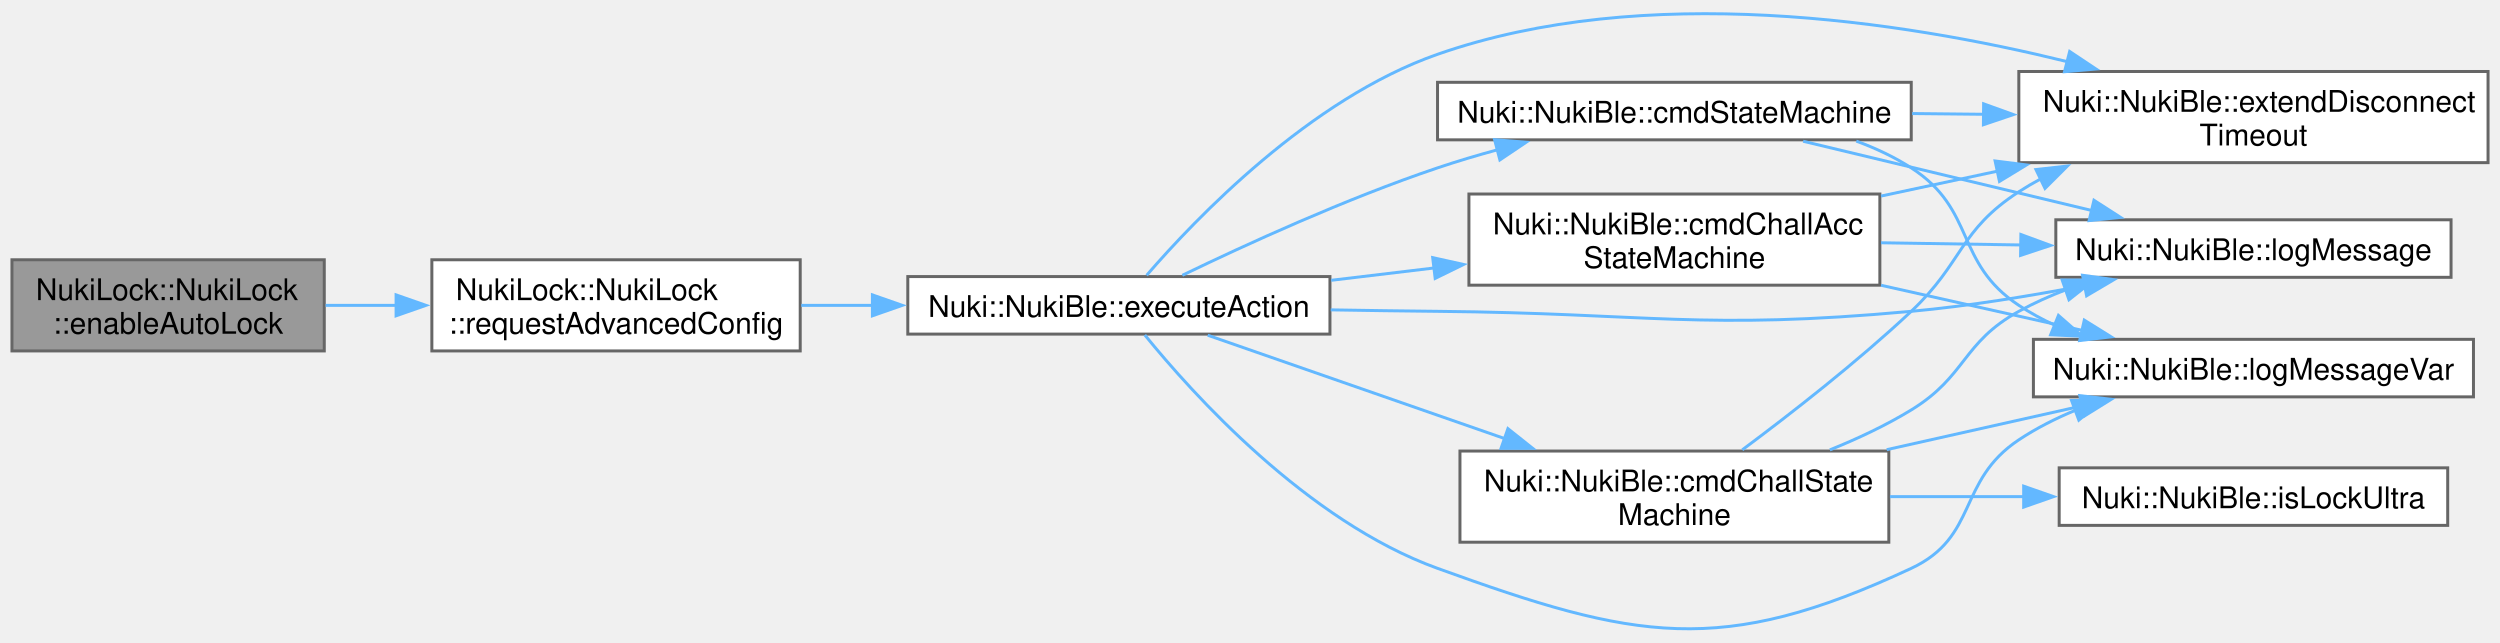
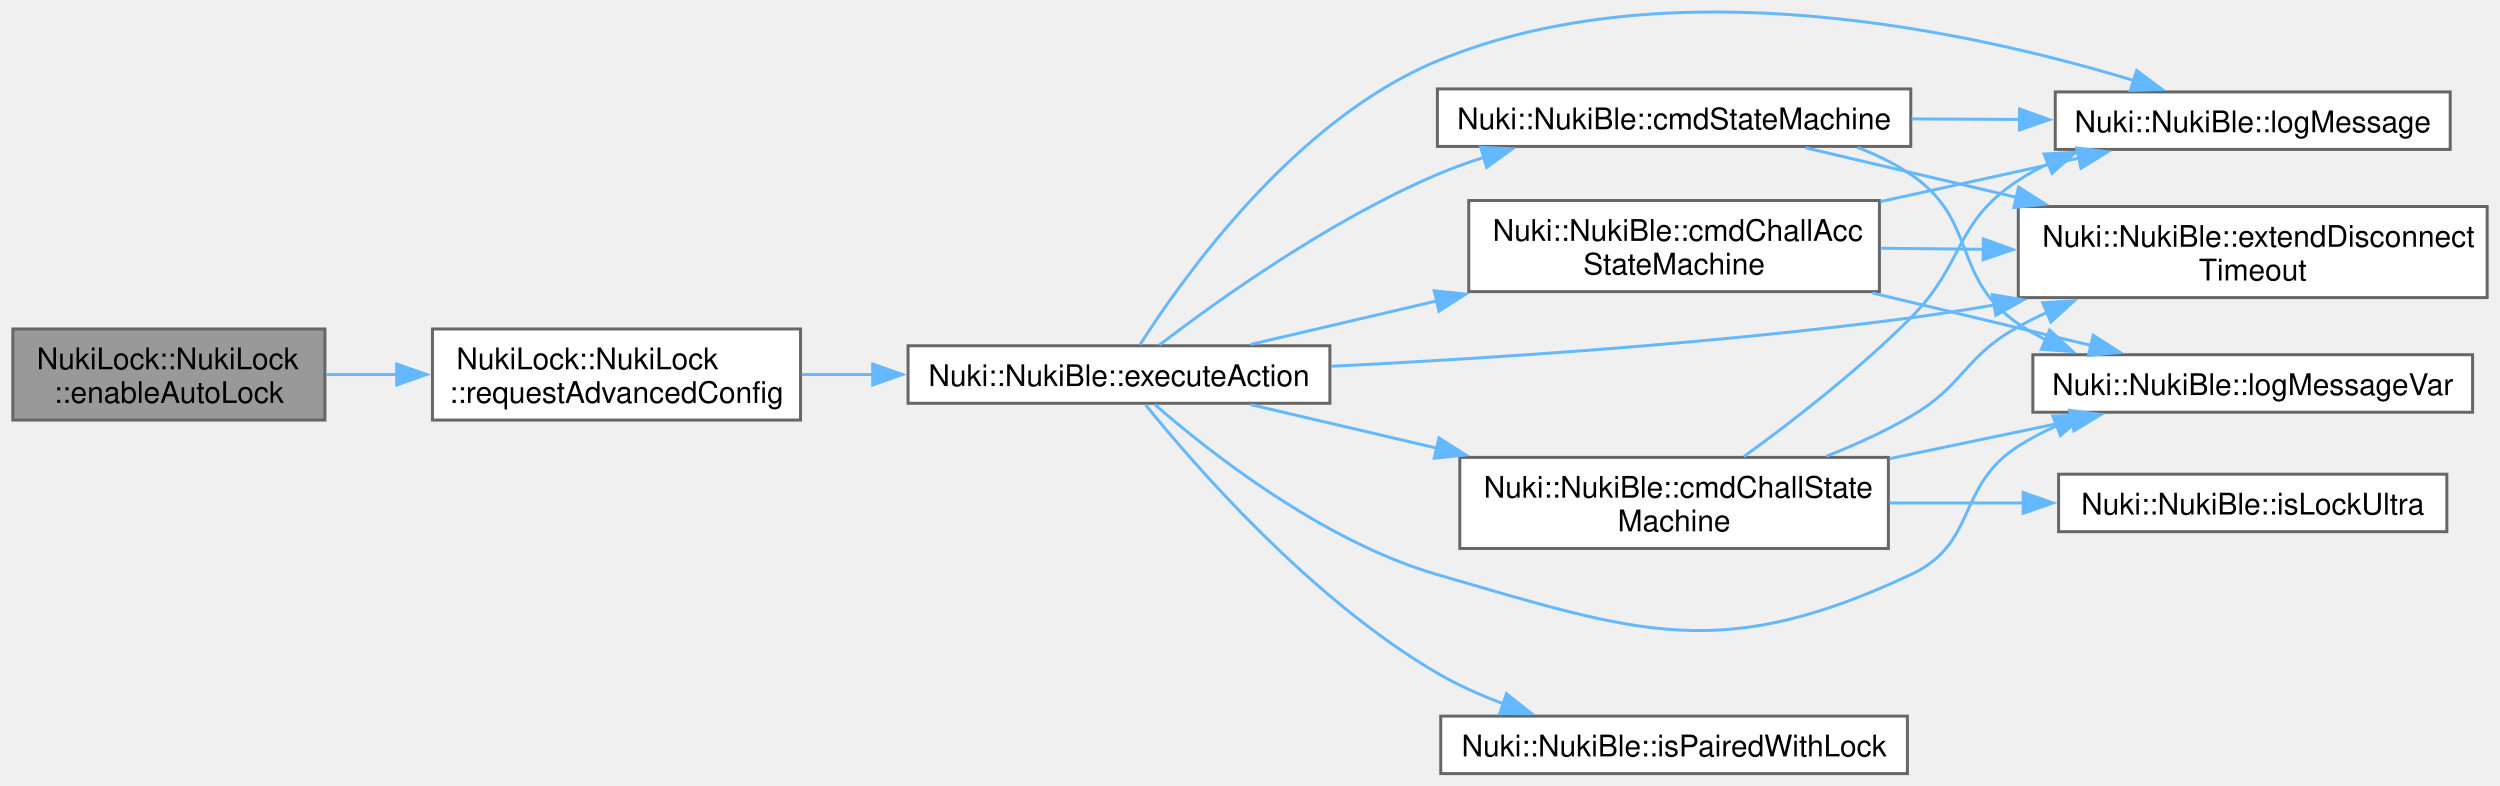
- <svg xmlns="http://www.w3.org/2000/svg" xmlns:xlink="http://www.w3.org/1999/xlink" width="837pt" height="215pt" viewBox="0.00 0.00 836.50 214.53">
-   <g id="graph0" class="graph" transform="scale(1 1) rotate(0) translate(4 210.53)">
+ <svg xmlns="http://www.w3.org/2000/svg" xmlns:xlink="http://www.w3.org/1999/xlink" width="837pt" height="263pt" viewBox="0.00 0.00 836.50 263.03">
+   <g id="graph0" class="graph" transform="scale(1 1) rotate(0) translate(4 259.03)">
    <g id="Node000001" class="node">
      <g id="a_Node000001">
        <a xlink:title="Gets the current advanced config from the lock, updates the enable autolock parameter and sends the n...">
-           <polygon fill="#999999" stroke="#666666" points="104.5,-123.78 0,-123.78 0,-93.28 104.5,-93.28 104.5,-123.78" />
-           <text text-anchor="start" x="8" y="-110.28" font-family="Helvetica,sans-Serif" font-size="10.00">NukiLock::NukiLock</text>
-           <text text-anchor="middle" x="52.25" y="-99.03" font-family="Helvetica,sans-Serif" font-size="10.00">::enableAutoLock</text>
+           <polygon fill="#999999" stroke="#666666" points="104.5,-148.88 0,-148.88 0,-118.38 104.5,-118.38 104.5,-148.88" />
+           <text text-anchor="start" x="8" y="-135.38" font-family="Helvetica,sans-Serif" font-size="10.00">NukiLock::NukiLock</text>
+           <text text-anchor="middle" x="52.25" y="-124.12" font-family="Helvetica,sans-Serif" font-size="10.00">::enableAutoLock</text>
        </a>
      </g>
    </g>
    <g id="Node000002" class="node">
      <g id="a_Node000002">
        <a xlink:href="class_nuki_lock_1_1_nuki_lock.html#aa882f9b3256313bbd45b4269f8c74521" target="_top" xlink:title="Requests advanced config from Lock via BLE.">
-           <polygon fill="white" stroke="#666666" points="263.75,-123.78 140.5,-123.78 140.5,-93.28 263.75,-93.28 263.75,-123.78" />
-           <text text-anchor="start" x="148.5" y="-110.28" font-family="Helvetica,sans-Serif" font-size="10.00">NukiLock::NukiLock</text>
-           <text text-anchor="middle" x="202.12" y="-99.03" font-family="Helvetica,sans-Serif" font-size="10.00">::requestAdvancedConfig</text>
+           <polygon fill="white" stroke="#666666" points="263.75,-148.88 140.5,-148.88 140.5,-118.38 263.75,-118.38 263.75,-148.88" />
+           <text text-anchor="start" x="148.5" y="-135.38" font-family="Helvetica,sans-Serif" font-size="10.00">NukiLock::NukiLock</text>
+           <text text-anchor="middle" x="202.12" y="-124.12" font-family="Helvetica,sans-Serif" font-size="10.00">::requestAdvancedConfig</text>
        </a>
      </g>
    </g>
    <g id="edge1_Node000001_Node000002" class="edge">
      <g id="a_edge1_Node000001_Node000002">
        <a xlink:title=" ">
-           <path fill="none" stroke="#63b8ff" d="M104.97,-108.53C112.67,-108.53 120.72,-108.53 128.75,-108.53" />
-           <polygon fill="#63b8ff" stroke="#63b8ff" points="128.53,-112.03 138.53,-108.53 128.53,-105.03 128.53,-112.03" />
+           <path fill="none" stroke="#63b8ff" d="M104.97,-133.62C112.67,-133.62 120.72,-133.62 128.75,-133.62" />
+           <polygon fill="#63b8ff" stroke="#63b8ff" points="128.53,-137.13 138.53,-133.63 128.53,-130.13 128.53,-137.13" />
        </a>
      </g>
    </g>
    <g id="Node000003" class="node">
      <g id="a_Node000003">
        <a xlink:href="class_nuki_1_1_nuki_ble.html#af1f1e299e8d97e053bba80e92ba285d6" target="_top" xlink:title=" ">
-           <polygon fill="white" stroke="#666666" points="441,-118.16 299.75,-118.16 299.75,-98.91 441,-98.91 441,-118.16" />
-           <text text-anchor="middle" x="370.38" y="-104.66" font-family="Helvetica,sans-Serif" font-size="10.00">Nuki::NukiBle::executeAction</text>
+           <polygon fill="white" stroke="#666666" points="441,-143.25 299.75,-143.25 299.75,-124 441,-124 441,-143.25" />
+           <text text-anchor="middle" x="370.38" y="-129.75" font-family="Helvetica,sans-Serif" font-size="10.00">Nuki::NukiBle::executeAction</text>
        </a>
      </g>
    </g>
    <g id="edge2_Node000002_Node000003" class="edge">
      <g id="a_edge2_Node000002_Node000003">
        <a xlink:title=" ">
-           <path fill="none" stroke="#63b8ff" d="M264.09,-108.53C271.9,-108.53 279.99,-108.53 288.06,-108.53" />
-           <polygon fill="#63b8ff" stroke="#63b8ff" points="287.91,-112.03 297.91,-108.53 287.91,-105.03 287.91,-112.03" />
+           <path fill="none" stroke="#63b8ff" d="M264.09,-133.62C271.9,-133.62 279.99,-133.62 288.06,-133.62" />
+           <polygon fill="#63b8ff" stroke="#63b8ff" points="287.91,-137.13 297.91,-133.63 287.91,-130.13 287.91,-137.13" />
        </a>
      </g>
    </g>
    <g id="Node000004" class="node">
      <g id="a_Node000004">
        <a xlink:href="class_nuki_1_1_nuki_ble.html#ada0f3beebd95d35c122e25dd3f9eb886" target="_top" xlink:title=" ">
-           <polygon fill="white" stroke="#666666" points="625,-145.78 487.5,-145.78 487.5,-115.28 625,-115.28 625,-145.78" />
-           <text text-anchor="start" x="495.5" y="-132.28" font-family="Helvetica,sans-Serif" font-size="10.00">Nuki::NukiBle::cmdChallAcc</text>
-           <text text-anchor="middle" x="556.25" y="-121.03" font-family="Helvetica,sans-Serif" font-size="10.00">StateMachine</text>
+           <polygon fill="white" stroke="#666666" points="625,-191.88 487.5,-191.88 487.5,-161.38 625,-161.38 625,-191.88" />
+           <text text-anchor="start" x="495.5" y="-178.38" font-family="Helvetica,sans-Serif" font-size="10.00">Nuki::NukiBle::cmdChallAcc</text>
+           <text text-anchor="middle" x="556.25" y="-167.12" font-family="Helvetica,sans-Serif" font-size="10.00">StateMachine</text>
        </a>
      </g>
    </g>
    <g id="edge3_Node000003_Node000004" class="edge">
      <g id="a_edge3_Node000003_Node000004">
        <a xlink:title=" ">
-           <path fill="none" stroke="#63b8ff" d="M441.41,-116.91C452.68,-118.26 464.41,-119.66 475.88,-121.04" />
-           <polygon fill="#63b8ff" stroke="#63b8ff" points="475.38,-124.5 485.72,-122.21 476.21,-117.55 475.38,-124.5" />
+           <path fill="none" stroke="#63b8ff" d="M414.49,-143.71C433.11,-148.06 455.49,-153.3 476.88,-158.3" />
+           <polygon fill="#63b8ff" stroke="#63b8ff" points="475.93,-161.67 486.47,-160.54 477.53,-154.85 475.93,-161.67" />
        </a>
      </g>
    </g>
    <g id="Node000005" class="node">
      <g id="a_Node000005">
        <a xlink:href="class_nuki_1_1_nuki_ble.html#a6e8fca90c04249660dce6cb993eb4495" target="_top" xlink:title=" ">
-           <polygon fill="white" stroke="#666666" points="828.5,-186.78 671.5,-186.78 671.5,-156.28 828.5,-156.28 828.5,-186.78" />
-           <text text-anchor="start" x="679.5" y="-173.28" font-family="Helvetica,sans-Serif" font-size="10.00">Nuki::NukiBle::extendDisconnect</text>
-           <text text-anchor="middle" x="750" y="-162.03" font-family="Helvetica,sans-Serif" font-size="10.00">Timeout</text>
+           <polygon fill="white" stroke="#666666" points="828.5,-189.88 671.5,-189.88 671.5,-159.38 828.5,-159.38 828.5,-189.88" />
+           <text text-anchor="start" x="679.5" y="-176.38" font-family="Helvetica,sans-Serif" font-size="10.00">Nuki::NukiBle::extendDisconnect</text>
+           <text text-anchor="middle" x="750" y="-165.12" font-family="Helvetica,sans-Serif" font-size="10.00">Timeout</text>
        </a>
      </g>
    </g>
    <g id="edge16_Node000003_Node000005" class="edge">
      <g id="a_edge16_Node000003_Node000005">
        <a xlink:title=" ">
-           <path fill="none" stroke="#63b8ff" d="M379.66,-118.58C395.95,-137.45 434.31,-177.63 477,-192.53 546.38,-216.76 631.57,-203.9 687.93,-190.02" />
-           <polygon fill="#63b8ff" stroke="#63b8ff" points="688.51,-193.48 697.33,-187.61 686.78,-186.7 688.51,-193.48" />
+           <path fill="none" stroke="#63b8ff" d="M441.4,-136.38C494.77,-139.03 569.98,-143.95 635.5,-152.62 644.65,-153.84 654.18,-155.32 663.65,-156.95" />
+           <polygon fill="#63b8ff" stroke="#63b8ff" points="662.78,-160.35 673.23,-158.64 664,-153.45 662.78,-160.35" />
        </a>
      </g>
    </g>
    <g id="Node000006" class="node">
      <g id="a_Node000006">
        <a xlink:href="class_nuki_1_1_nuki_ble.html#ac7ce691d9c3e586474655d1663eb2e20" target="_top" xlink:title=" ">
-           <polygon fill="white" stroke="#666666" points="816.12,-137.16 683.88,-137.16 683.88,-117.91 816.12,-117.91 816.12,-137.16" />
-           <text text-anchor="middle" x="750" y="-123.66" font-family="Helvetica,sans-Serif" font-size="10.00">Nuki::NukiBle::logMessage</text>
-         </a>
-       </g>
-     </g>
-     <g id="edge17_Node000003_Node000006" class="edge">
-       <g id="a_edge17_Node000003_Node000006">
-         <a xlink:title=" ">
-           <path fill="none" stroke="#63b8ff" d="M441.26,-107.02C453.18,-106.82 465.45,-106.64 477,-106.53 547.44,-105.87 565.35,-100.1 635.5,-106.53 654.59,-108.28 675.26,-111.66 693.66,-115.2" />
-           <polygon fill="#63b8ff" stroke="#63b8ff" points="692.82,-118.6 703.31,-117.12 694.18,-111.73 692.82,-118.6" />
+           <polygon fill="white" stroke="#666666" points="816.12,-228.25 683.88,-228.25 683.88,-209 816.12,-209 816.12,-228.25" />
+           <text text-anchor="middle" x="750" y="-214.75" font-family="Helvetica,sans-Serif" font-size="10.00">Nuki::NukiBle::logMessage</text>
+         </a>
+       </g>
+     </g>
+     <g id="edge18_Node000003_Node000006" class="edge">
+       <g id="a_edge18_Node000003_Node000006">
+         <a xlink:title=" ">
+           <path fill="none" stroke="#63b8ff" d="M377.46,-143.67C391.62,-165.91 429.19,-218.91 477,-238.62 554.85,-270.74 655.81,-248.58 710.2,-232.06" />
+           <polygon fill="#63b8ff" stroke="#63b8ff" points="711.14,-235.43 719.63,-229.09 709.04,-228.75 711.14,-235.43" />
        </a>
      </g>
    </g>
    <g id="Node000007" class="node">
      <g id="a_Node000007">
        <a xlink:href="class_nuki_1_1_nuki_ble.html#af3650133f46aeca48a5f01b95d23ab71" target="_top" xlink:title=" ">
-           <polygon fill="white" stroke="#666666" points="823.62,-97.16 676.38,-97.16 676.38,-77.91 823.62,-77.91 823.62,-97.16" />
-           <text text-anchor="middle" x="750" y="-83.66" font-family="Helvetica,sans-Serif" font-size="10.00">Nuki::NukiBle::logMessageVar</text>
-         </a>
-       </g>
-     </g>
-     <g id="edge18_Node000003_Node000007" class="edge">
-       <g id="a_edge18_Node000003_Node000007">
-         <a xlink:title=" ">
-           <path fill="none" stroke="#63b8ff" d="M379.05,-98.62C394.86,-79.14 433.24,-36.37 477,-20.53 543.24,3.44 571.67,9.27 635.5,-20.53 658.08,-31.08 650.75,-49.73 671.5,-63.53 677.35,-67.42 683.86,-70.71 690.55,-73.48" />
-           <polygon fill="#63b8ff" stroke="#63b8ff" points="689.14,-76.69 699.74,-76.89 691.58,-70.13 689.14,-76.69" />
+           <polygon fill="white" stroke="#666666" points="823.62,-140.25 676.38,-140.25 676.38,-121 823.62,-121 823.62,-140.25" />
+           <text text-anchor="middle" x="750" y="-126.75" font-family="Helvetica,sans-Serif" font-size="10.00">Nuki::NukiBle::logMessageVar</text>
+         </a>
+       </g>
+     </g>
+     <g id="edge19_Node000003_Node000007" class="edge">
+       <g id="a_edge19_Node000003_Node000007">
+         <a xlink:title=" ">
+           <path fill="none" stroke="#63b8ff" d="M382.34,-123.61C400.44,-107.83 438.42,-77.83 477,-66.62 544.65,-46.98 571.67,-36.82 635.5,-66.62 658.08,-77.17 650.51,-96.19 671.5,-109.62 675.53,-112.2 679.87,-114.47 684.37,-116.46" />
+           <polygon fill="#63b8ff" stroke="#63b8ff" points="683.07,-119.71 693.66,-120.06 685.61,-113.18 683.07,-119.71" />
        </a>
      </g>
    </g>
    <g id="Node000008" class="node">
      <g id="a_Node000008">
        <a xlink:href="class_nuki_1_1_nuki_ble.html#a59169a9f492793762e3c6ba39b611b07" target="_top" xlink:title=" ">
-           <polygon fill="white" stroke="#666666" points="628,-59.78 484.5,-59.78 484.5,-29.28 628,-29.28 628,-59.78" />
-           <text text-anchor="start" x="492.5" y="-46.28" font-family="Helvetica,sans-Serif" font-size="10.00">Nuki::NukiBle::cmdChallState</text>
-           <text text-anchor="middle" x="556.25" y="-35.03" font-family="Helvetica,sans-Serif" font-size="10.00">Machine</text>
+           <polygon fill="white" stroke="#666666" points="628,-105.88 484.5,-105.88 484.5,-75.38 628,-75.38 628,-105.88" />
+           <text text-anchor="start" x="492.5" y="-92.38" font-family="Helvetica,sans-Serif" font-size="10.00">Nuki::NukiBle::cmdChallState</text>
+           <text text-anchor="middle" x="556.25" y="-81.12" font-family="Helvetica,sans-Serif" font-size="10.00">Machine</text>
        </a>
      </g>
    </g>
    <g id="edge7_Node000003_Node000008" class="edge">
      <g id="a_edge7_Node000003_Node000008">
        <a xlink:title=" ">
-           <path fill="none" stroke="#63b8ff" d="M400.11,-98.53C426.6,-89.31 466.68,-75.36 499.46,-63.95" />
-           <polygon fill="#63b8ff" stroke="#63b8ff" points="500.55,-67.28 508.84,-60.69 498.24,-60.67 500.55,-67.28" />
+           <path fill="none" stroke="#63b8ff" d="M414.49,-123.54C433.11,-119.19 455.49,-113.95 476.88,-108.95" />
+           <polygon fill="#63b8ff" stroke="#63b8ff" points="477.53,-112.4 486.47,-106.71 475.93,-105.58 477.53,-112.4" />
        </a>
      </g>
    </g>
    <g id="Node000010" class="node">
      <g id="a_Node000010">
        <a xlink:href="class_nuki_1_1_nuki_ble.html#ad135bb1455665decfddff67772c1d411" target="_top" xlink:title=" ">
-           <polygon fill="white" stroke="#666666" points="635.5,-183.16 477,-183.16 477,-163.91 635.5,-163.91 635.5,-183.16" />
-           <text text-anchor="middle" x="556.25" y="-169.66" font-family="Helvetica,sans-Serif" font-size="10.00">Nuki::NukiBle::cmdStateMachine</text>
+           <polygon fill="white" stroke="#666666" points="635.5,-229.25 477,-229.25 477,-210 635.5,-210 635.5,-229.25" />
+           <text text-anchor="middle" x="556.25" y="-215.75" font-family="Helvetica,sans-Serif" font-size="10.00">Nuki::NukiBle::cmdStateMachine</text>
        </a>
      </g>
    </g>
    <g id="edge12_Node000003_Node000010" class="edge">
      <g id="a_edge12_Node000003_Node000010">
        <a xlink:title=" ">
-           <path fill="none" stroke="#63b8ff" d="M391.61,-118.59C412.57,-128.72 446.48,-144.27 477,-154.53 483.52,-156.73 490.43,-158.78 497.33,-160.66" />
-           <polygon fill="#63b8ff" stroke="#63b8ff" points="496.09,-163.96 506.65,-163.1 497.86,-157.19 496.09,-163.96" />
+           <path fill="none" stroke="#63b8ff" d="M383.95,-143.55C403,-158.13 440.82,-185.26 477,-200.62 481.97,-202.73 487.21,-204.64 492.54,-206.35" />
+           <polygon fill="#63b8ff" stroke="#63b8ff" points="491.51,-209.7 502.09,-209.18 493.49,-202.99 491.51,-209.7" />
+         </a>
+       </g>
+     </g>
+     <g id="Node000011" class="node">
+       <g id="a_Node000011">
+         <a xlink:href="class_nuki_1_1_nuki_ble.html#a050f54fbfcea03dc5238e8c66a7e89ca" target="_top" xlink:title="Returns pairing state (if credentials are stored or not)">
+           <polygon fill="white" stroke="#666666" points="634.38,-19.25 478.12,-19.25 478.12,0 634.38,0 634.38,-19.25" />
+           <text text-anchor="middle" x="556.25" y="-5.75" font-family="Helvetica,sans-Serif" font-size="10.00">Nuki::NukiBle::isPairedWithLock</text>
+         </a>
+       </g>
+     </g>
+     <g id="edge17_Node000003_Node000011" class="edge">
+       <g id="a_edge17_Node000003_Node000011">
+         <a xlink:title=" ">
+           <path fill="none" stroke="#63b8ff" d="M379.26,-123.52C395.44,-103.47 434.46,-58.43 477,-33.62 483.84,-29.64 491.41,-26.25 499.07,-23.38" />
+           <polygon fill="#63b8ff" stroke="#63b8ff" points="500.13,-26.72 508.46,-20.17 497.87,-20.1 500.13,-26.72" />
        </a>
      </g>
    </g>
    <g id="edge4_Node000004_Node000005" class="edge">
      <g id="a_edge4_Node000004_Node000005">
        <a xlink:title=" ">
-           <path fill="none" stroke="#63b8ff" d="M625.39,-145.1C638.09,-147.82 651.5,-150.69 664.62,-153.49" />
-           <polygon fill="#63b8ff" stroke="#63b8ff" points="663.56,-156.84 674.07,-155.51 665.02,-150 663.56,-156.84" />
+           <path fill="none" stroke="#63b8ff" d="M625.39,-175.91C636.54,-175.8 648.22,-175.68 659.78,-175.56" />
+           <polygon fill="#63b8ff" stroke="#63b8ff" points="659.8,-179.06 669.76,-175.45 659.72,-172.06 659.8,-179.06" />
        </a>
      </g>
    </g>
    <g id="edge5_Node000004_Node000006" class="edge">
      <g id="a_edge5_Node000004_Node000006">
        <a xlink:title=" ">
-           <path fill="none" stroke="#63b8ff" d="M625.39,-129.47C640.64,-129.23 656.91,-128.97 672.47,-128.73" />
-           <polygon fill="#63b8ff" stroke="#63b8ff" points="672.19,-132.24 682.13,-128.58 672.08,-125.24 672.19,-132.24" />
+           <path fill="none" stroke="#63b8ff" d="M625.39,-191.55C647.2,-196.33 671.1,-201.56 692.03,-206.15" />
+           <polygon fill="#63b8ff" stroke="#63b8ff" points="691,-209.5 701.51,-208.22 692.49,-202.67 691,-209.5" />
        </a>
      </g>
    </g>
    <g id="edge6_Node000004_Node000007" class="edge">
      <g id="a_edge6_Node000004_Node000007">
        <a xlink:title=" ">
-           <path fill="none" stroke="#63b8ff" d="M625.39,-115.25C647.48,-110.3 671.7,-104.87 692.82,-100.13" />
-           <polygon fill="#63b8ff" stroke="#63b8ff" points="693.4,-103.59 702.39,-97.99 691.86,-96.76 693.4,-103.59" />
+           <path fill="none" stroke="#63b8ff" d="M622.7,-160.92C646.56,-155.2 673.21,-148.81 695.86,-143.37" />
+           <polygon fill="#63b8ff" stroke="#63b8ff" points="696.59,-146.8 705.5,-141.06 694.96,-139.99 696.59,-146.8" />
        </a>
      </g>
    </g>
    <g id="edge8_Node000008_Node000005" class="edge">
      <g id="a_edge8_Node000008_Node000005">
        <a xlink:title=" ">
-           <path fill="none" stroke="#63b8ff" d="M578.97,-60.19C595.13,-72.21 617.43,-89.57 635.5,-106.53 652.93,-122.91 651.43,-133.53 671.5,-146.53 673.89,-148.08 676.38,-149.54 678.94,-150.91" />
-           <polygon fill="#63b8ff" stroke="#63b8ff" points="677.23,-153.97 687.76,-155.15 680.26,-147.66 677.23,-153.97" />
+           <path fill="none" stroke="#63b8ff" d="M607.25,-106.26C616.9,-110.07 626.72,-114.54 635.5,-119.62 653.52,-130.06 653.26,-139.58 671.5,-149.62 674.66,-151.36 677.96,-153 681.33,-154.55" />
+           <polygon fill="#63b8ff" stroke="#63b8ff" points="679.68,-157.65 690.26,-158.31 682.4,-151.2 679.68,-157.65" />
        </a>
      </g>
    </g>
    <g id="edge10_Node000008_Node000006" class="edge">
      <g id="a_edge10_Node000008_Node000006">
        <a xlink:title=" ">
-           <path fill="none" stroke="#63b8ff" d="M608.27,-60.17C617.63,-63.94 627.09,-68.4 635.5,-73.53 654.02,-84.85 652.49,-96.06 671.5,-106.53 676.49,-109.28 681.85,-111.68 687.35,-113.78" />
-           <polygon fill="#63b8ff" stroke="#63b8ff" points="686,-117.02 696.59,-116.97 688.28,-110.4 686,-117.02" />
+           <path fill="none" stroke="#63b8ff" d="M579.66,-106.17C595.97,-118 618.15,-135.17 635.5,-152.62 653.8,-171.04 649.78,-184.41 671.5,-198.62 674.74,-200.74 678.19,-202.64 681.76,-204.33" />
+           <polygon fill="#63b8ff" stroke="#63b8ff" points="680.14,-207.45 690.72,-208.02 682.8,-200.98 680.14,-207.45" />
        </a>
      </g>
    </g>
    <g id="edge11_Node000008_Node000007" class="edge">
      <g id="a_edge11_Node000008_Node000007">
        <a xlink:title=" ">
-           <path fill="none" stroke="#63b8ff" d="M627.29,-60.24C648.86,-65.08 672.32,-70.34 692.84,-74.94" />
-           <polygon fill="#63b8ff" stroke="#63b8ff" points="691.9,-78.32 702.42,-77.09 693.43,-71.49 691.9,-78.32" />
+           <path fill="none" stroke="#63b8ff" d="M628.38,-105.46C648.51,-109.66 670.21,-114.19 689.58,-118.23" />
+           <polygon fill="#63b8ff" stroke="#63b8ff" points="688.7,-121.62 699.2,-120.24 690.13,-114.77 688.7,-121.62" />
        </a>
      </g>
    </g>
    <g id="Node000009" class="node">
      <g id="a_Node000009">
        <a xlink:href="class_nuki_1_1_nuki_ble.html#a25207bb564a4b54b8dd8c872177b53a7" target="_top" xlink:title="Returns if BLE is pairing/paired/connected with a Smart Lock Ultra.">
-           <polygon fill="white" stroke="#666666" points="815,-54.16 685,-54.16 685,-34.91 815,-34.91 815,-54.16" />
-           <text text-anchor="middle" x="750" y="-40.66" font-family="Helvetica,sans-Serif" font-size="10.00">Nuki::NukiBle::isLockUltra</text>
+           <polygon fill="white" stroke="#666666" points="815,-100.25 685,-100.25 685,-81 815,-81 815,-100.25" />
+           <text text-anchor="middle" x="750" y="-86.75" font-family="Helvetica,sans-Serif" font-size="10.00">Nuki::NukiBle::isLockUltra</text>
        </a>
      </g>
    </g>
    <g id="edge9_Node000008_Node000009" class="edge">
      <g id="a_edge9_Node000008_Node000009">
        <a xlink:title=" ">
-           <path fill="none" stroke="#63b8ff" d="M628.38,-44.53C643.07,-44.53 658.6,-44.53 673.44,-44.53" />
-           <polygon fill="#63b8ff" stroke="#63b8ff" points="673.12,-48.03 683.12,-44.53 673.12,-41.03 673.12,-48.03" />
+           <path fill="none" stroke="#63b8ff" d="M628.38,-90.62C643.07,-90.62 658.6,-90.62 673.44,-90.62" />
+           <polygon fill="#63b8ff" stroke="#63b8ff" points="673.12,-94.13 683.12,-90.63 673.12,-87.13 673.12,-94.13" />
        </a>
      </g>
    </g>
    <g id="edge13_Node000010_Node000005" class="edge">
      <g id="a_edge13_Node000010_Node000005">
        <a xlink:title=" ">
-           <path fill="none" stroke="#63b8ff" d="M635.8,-172.71C643.74,-172.63 651.85,-172.55 659.89,-172.46" />
-           <polygon fill="#63b8ff" stroke="#63b8ff" points="659.72,-175.96 669.68,-172.36 659.65,-168.97 659.72,-175.96" />
+           <path fill="none" stroke="#63b8ff" d="M600.28,-209.53C621.16,-204.63 646.89,-198.59 671.05,-192.92" />
+           <polygon fill="#63b8ff" stroke="#63b8ff" points="671.61,-196.38 680.54,-190.69 670.01,-189.57 671.61,-196.38" />
        </a>
      </g>
    </g>
    <g id="edge14_Node000010_Node000006" class="edge">
      <g id="a_edge14_Node000010_Node000006">
        <a xlink:title=" ">
-           <path fill="none" stroke="#63b8ff" d="M599.33,-163.44C627.8,-156.61 665.64,-147.53 696.14,-140.21" />
-           <polygon fill="#63b8ff" stroke="#63b8ff" points="696.64,-143.69 705.55,-137.96 695.01,-136.89 696.64,-143.69" />
+           <path fill="none" stroke="#63b8ff" d="M635.8,-219.22C647.79,-219.15 660.15,-219.09 672.11,-219.03" />
+           <polygon fill="#63b8ff" stroke="#63b8ff" points="671.93,-222.53 681.91,-218.97 671.89,-215.53 671.93,-222.53" />
        </a>
      </g>
    </g>
    <g id="edge15_Node000010_Node000007" class="edge">
      <g id="a_edge15_Node000010_Node000007">
        <a xlink:title=" ">
-           <path fill="none" stroke="#63b8ff" d="M617.11,-163.49C623.58,-161.11 629.86,-158.17 635.5,-154.53 657.32,-140.47 649.87,-122.88 671.5,-108.53 675.25,-106.05 679.28,-103.85 683.47,-101.92" />
-           <polygon fill="#63b8ff" stroke="#63b8ff" points="684.76,-105.17 692.72,-98.19 682.14,-98.68 684.76,-105.17" />
+           <path fill="none" stroke="#63b8ff" d="M617.66,-209.65C623.96,-207.26 630.05,-204.29 635.5,-200.62 658.22,-185.33 648.89,-166.08 671.5,-150.62 674.39,-148.65 677.46,-146.87 680.65,-145.27" />
+           <polygon fill="#63b8ff" stroke="#63b8ff" points="681.98,-148.5 689.77,-141.32 679.2,-142.08 681.98,-148.5" />
        </a>
      </g>
    </g>
  </g>
</svg>
